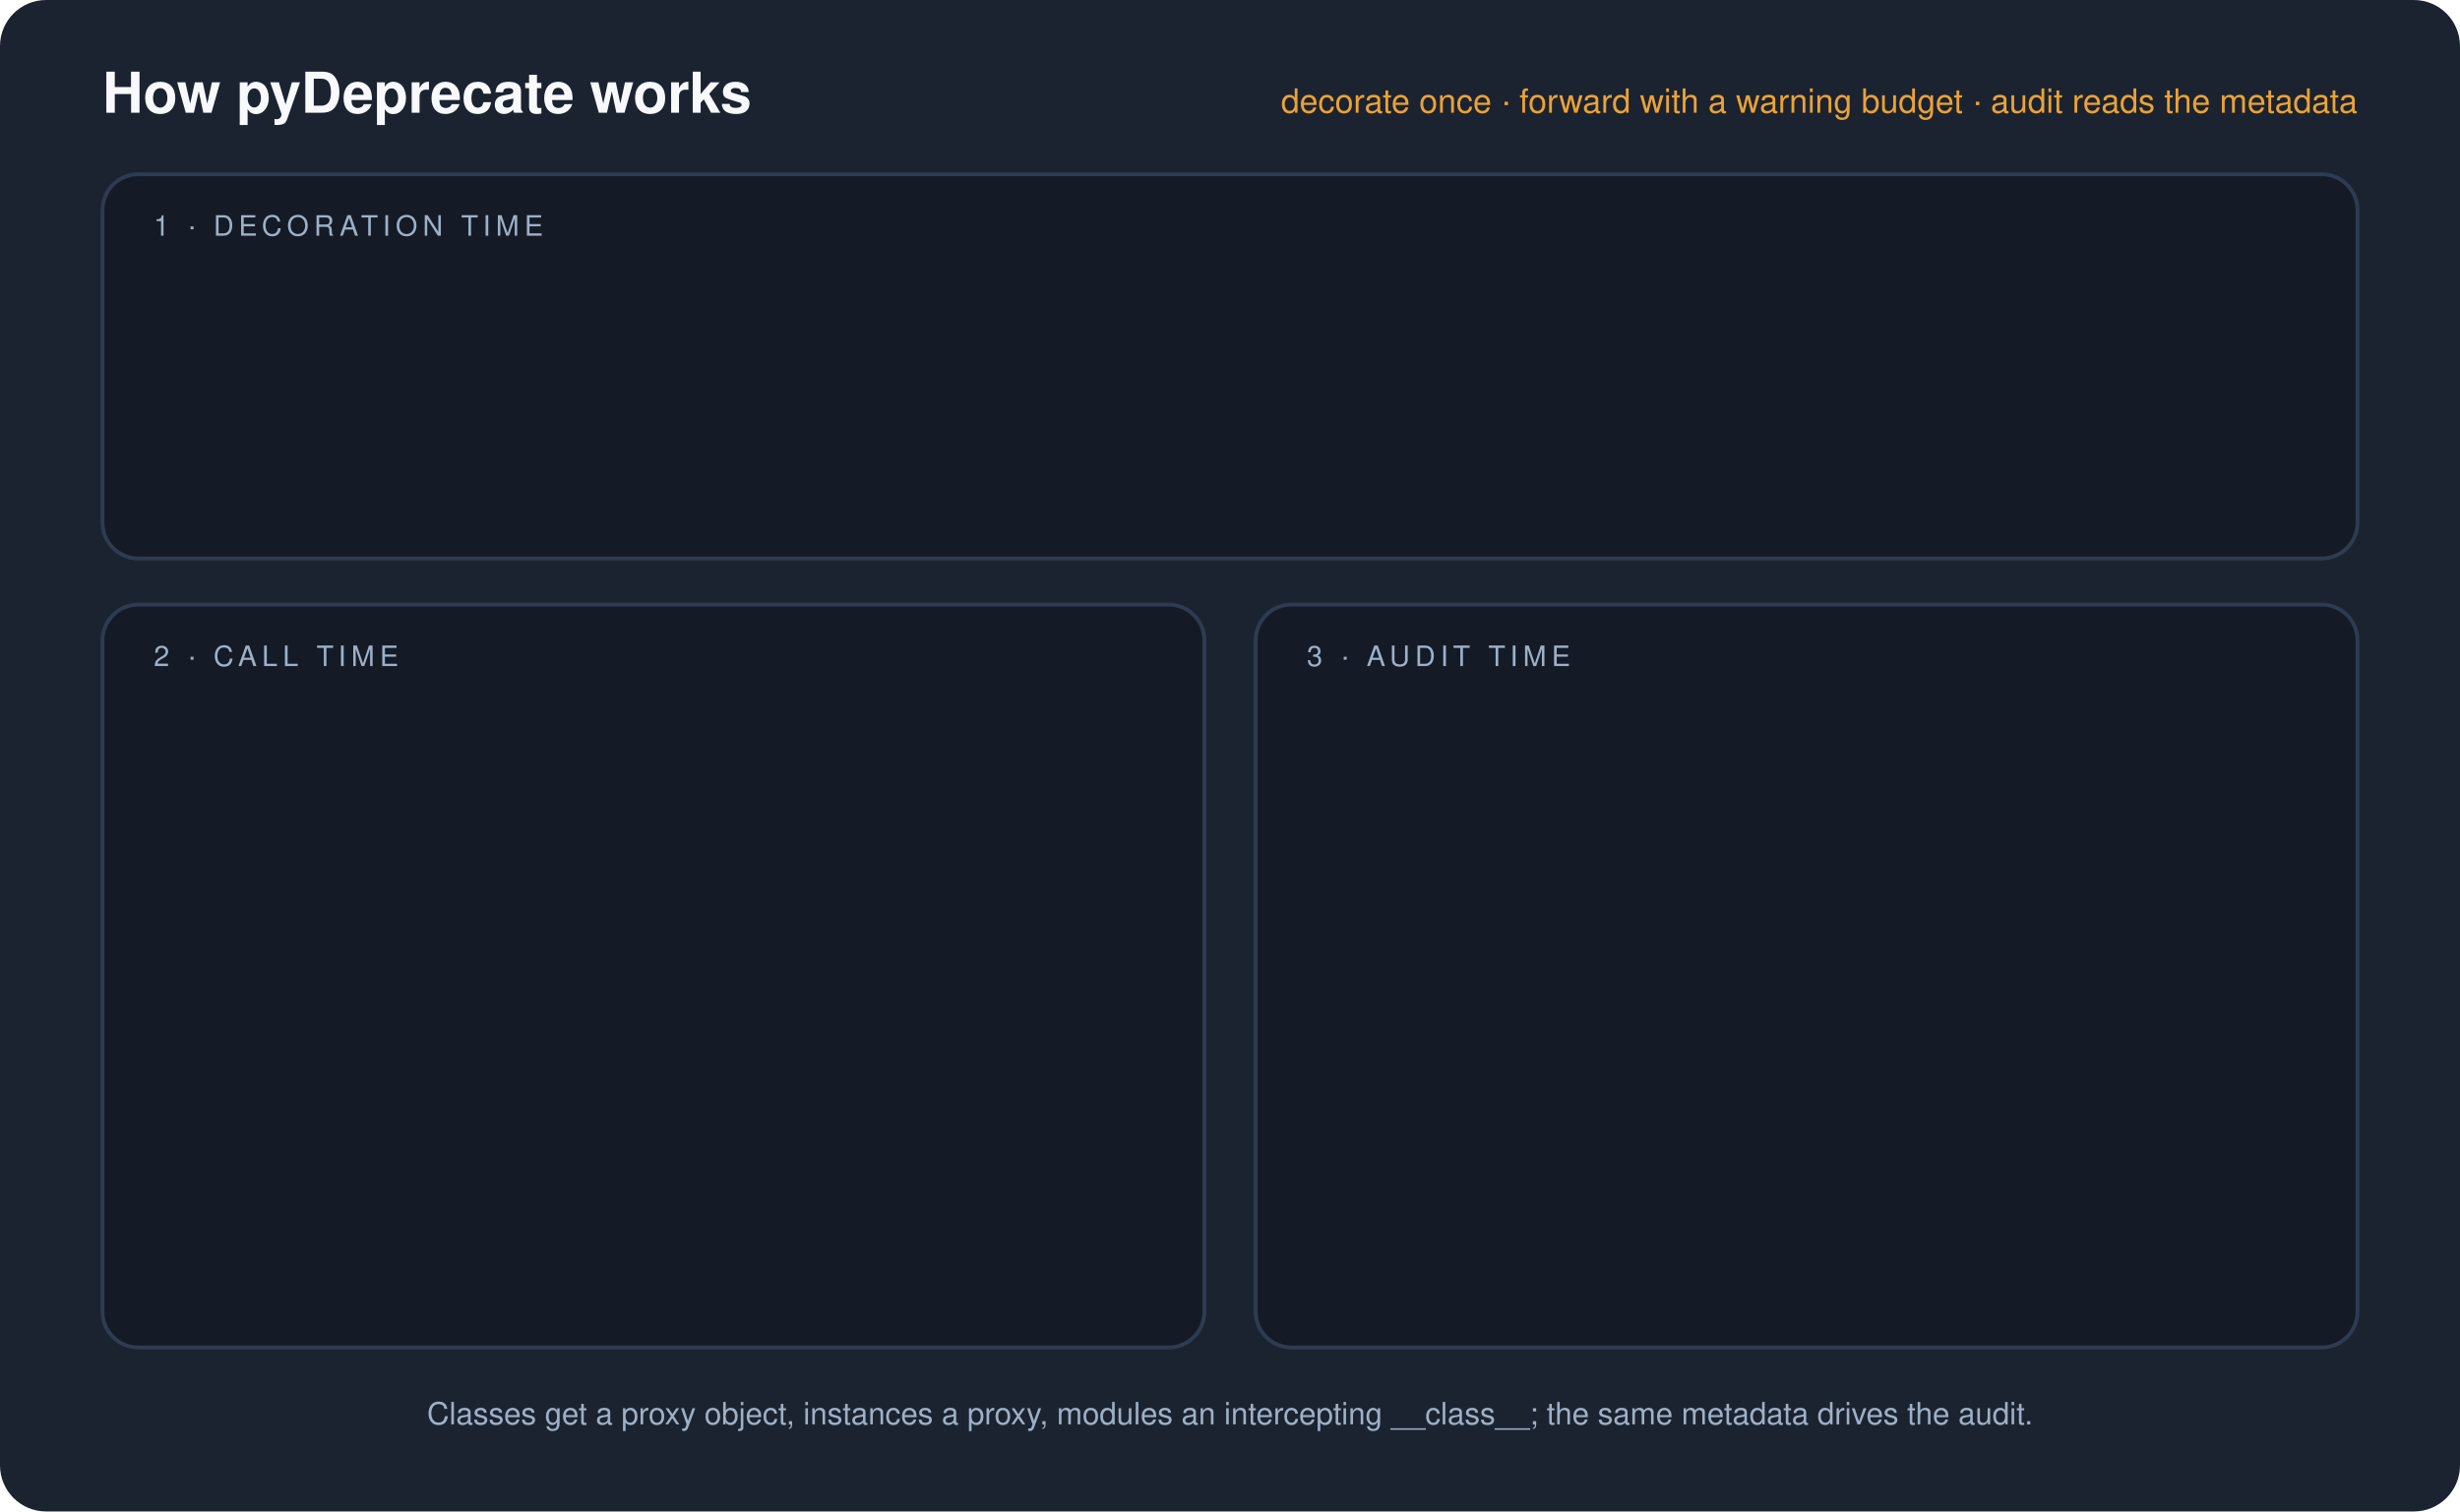
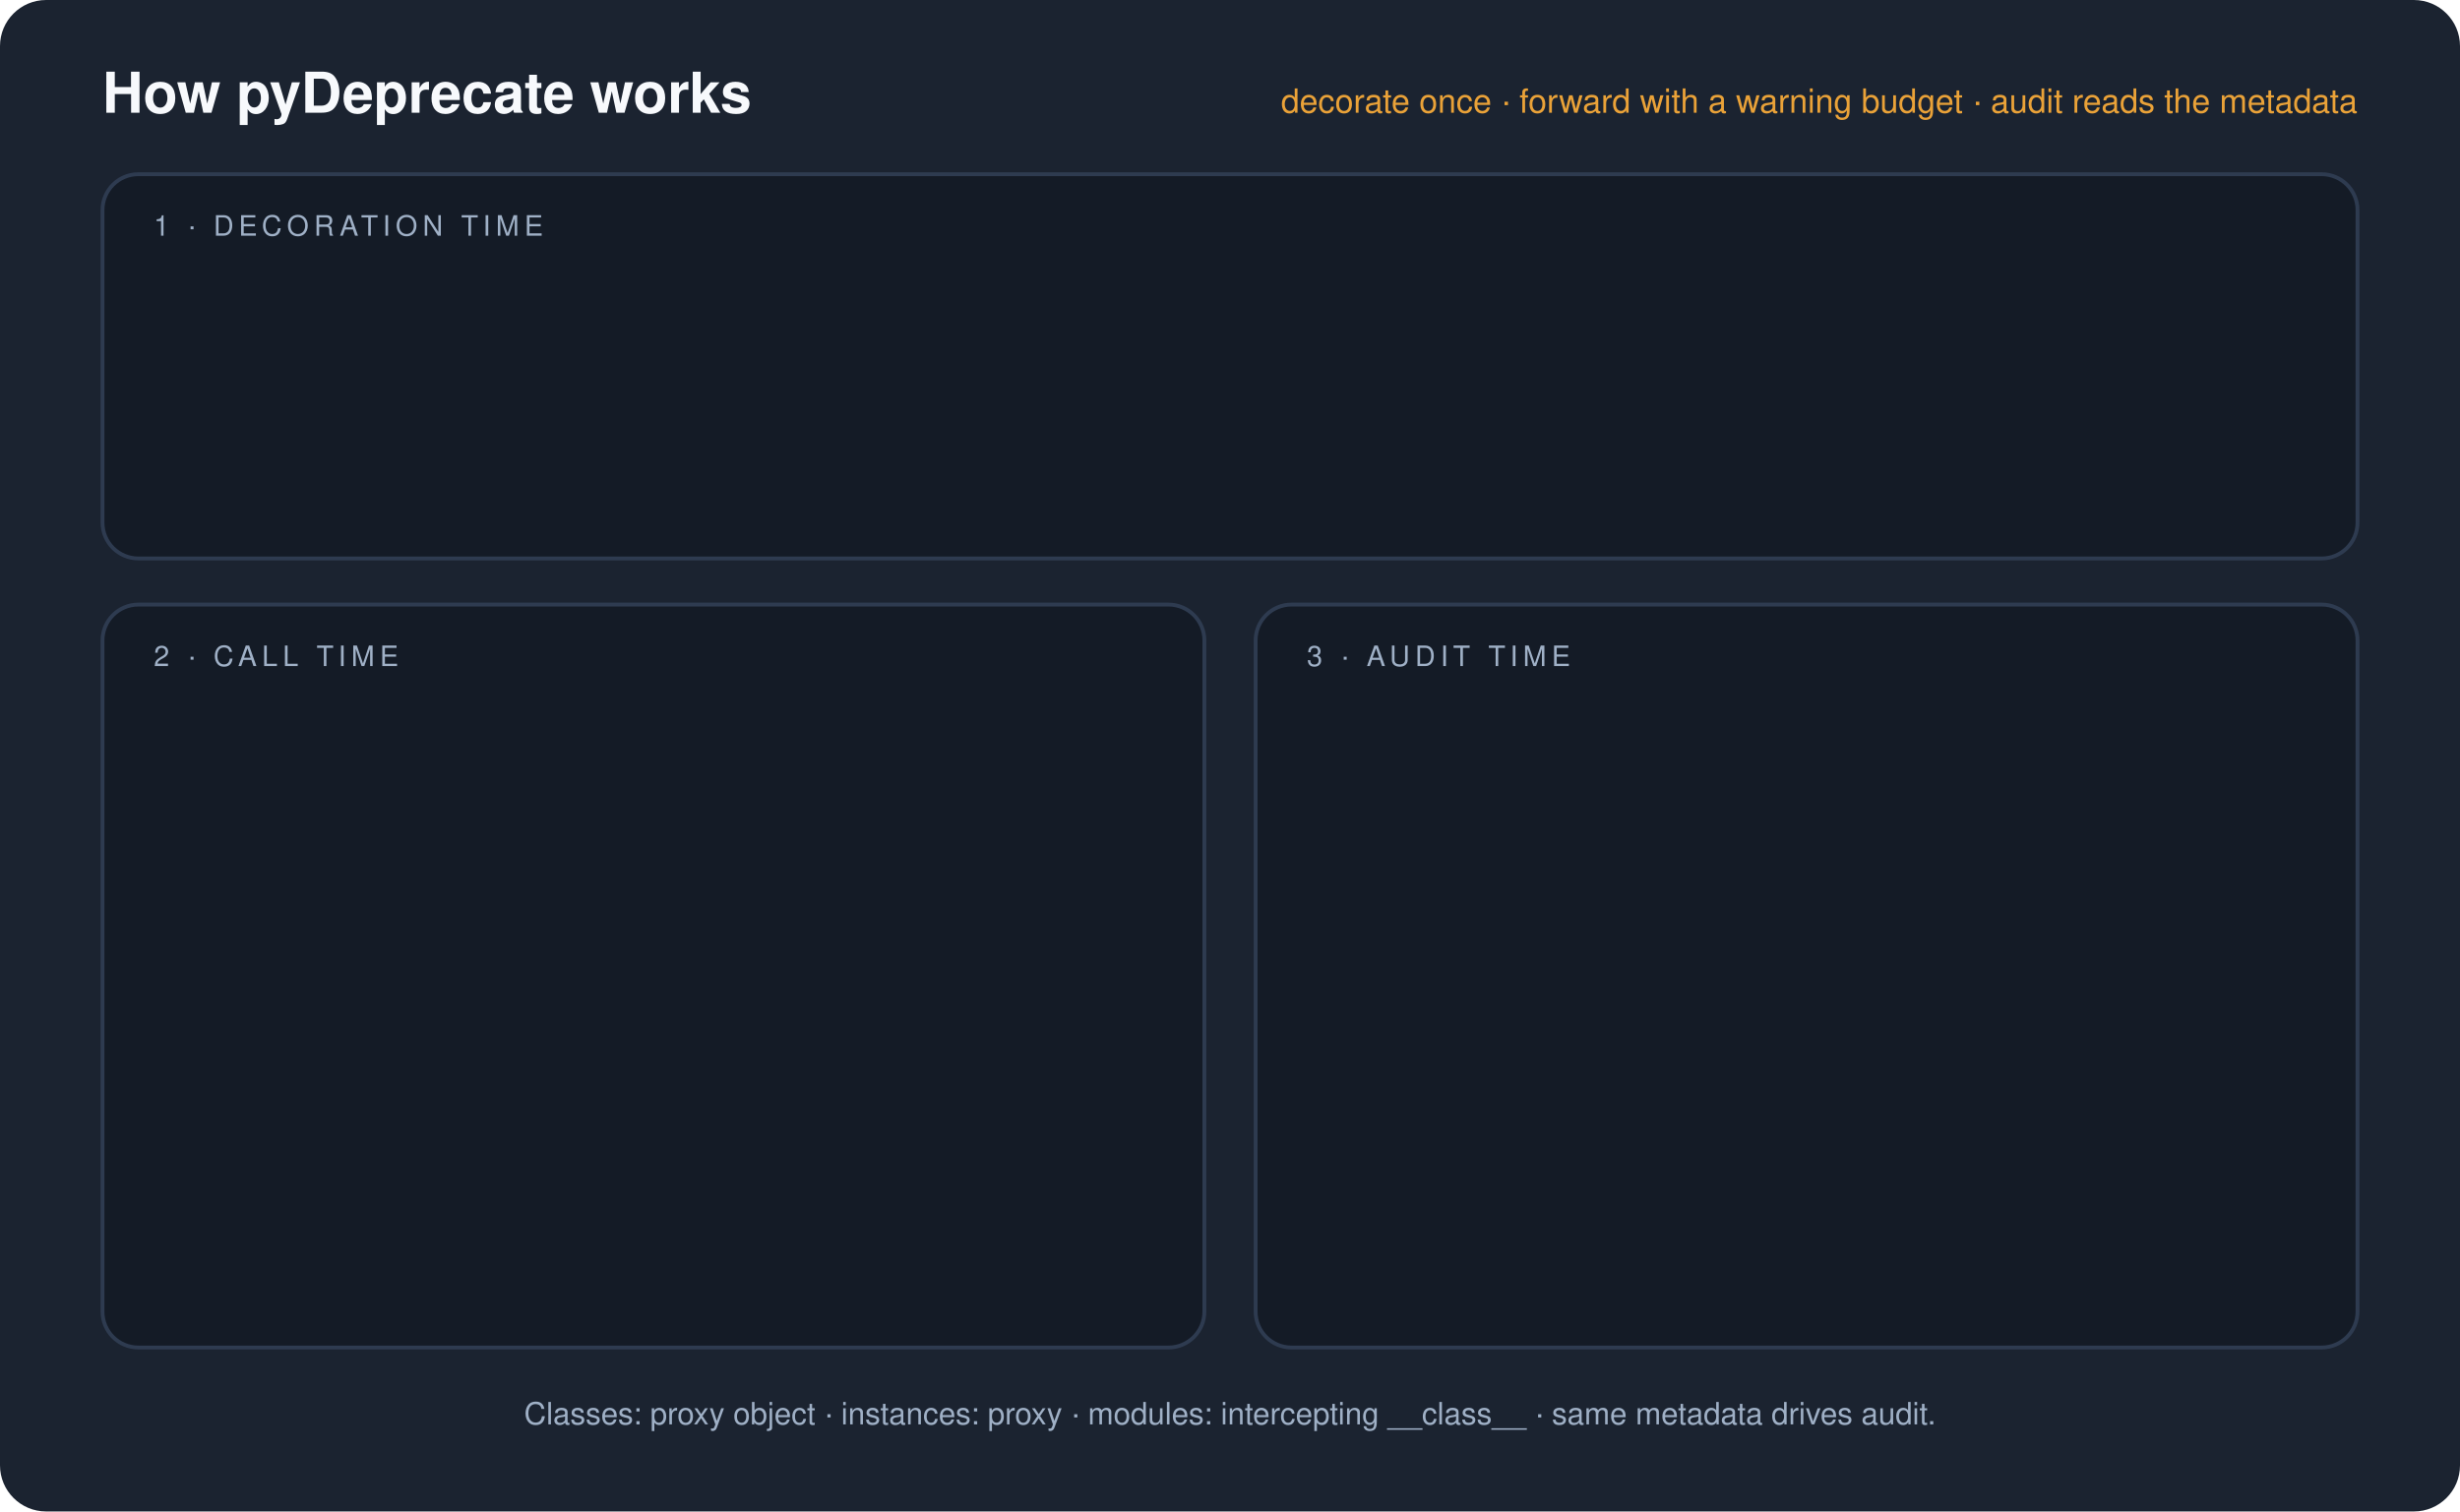
<svg xmlns="http://www.w3.org/2000/svg" viewBox="0 0 960 590" width="960" height="590" role="img" aria-labelledby="t d">
  <style>
    text { font-family: ui-sans-serif, system-ui, -apple-system, "Segoe UI", Helvetica, Arial, sans-serif; }
    .mono { font-family: ui-monospace, SFMono-Regular, Menlo, Consolas, monospace; }

    .show { opacity: 0; }
    .g0 { animation: g0 16s ease-out infinite; }
    @keyframes g0 { 0%, 3% { opacity: 0 } 6%, 92% { opacity: 1 } 97%, 100% { opacity: 0 } }
    .g1 { animation: g1 16s ease-out infinite; }
    @keyframes g1 { 0%, 10% { opacity: 0 } 13%, 92% { opacity: 1 } 97%, 100% { opacity: 0 } }
    .g2 { animation: g2 16s ease-out infinite; }
    @keyframes g2 { 0%, 15% { opacity: 0 } 18%, 92% { opacity: 1 } 97%, 100% { opacity: 0 } }
    .g3 { animation: g3 16s ease-out infinite; }
    @keyframes g3 { 0%, 27% { opacity: 0 } 30%, 92% { opacity: 1 } 97%, 100% { opacity: 0 } }
    .g4 { animation: g4 16s ease-out infinite; }
    @keyframes g4 { 0%, 35% { opacity: 0 } 38%, 92% { opacity: 1 } 97%, 100% { opacity: 0 } }
    .g5 { animation: g5 16s ease-out infinite; }
    @keyframes g5 { 0%, 43% { opacity: 0 } 46%, 92% { opacity: 1 } 97%, 100% { opacity: 0 } }
    .g6 { animation: g6 16s ease-out infinite; }
    @keyframes g6 { 0%, 51% { opacity: 0 } 54%, 92% { opacity: 1 } 97%, 100% { opacity: 0 } }
    .g7 { animation: g7 16s ease-out infinite; }
    @keyframes g7 { 0%, 59% { opacity: 0 } 62%, 92% { opacity: 1 } 97%, 100% { opacity: 0 } }
    .g8 { animation: g8 16s ease-out infinite; }
    @keyframes g8 { 0%, 33% { opacity: 0 } 36%, 92% { opacity: 1 } 97%, 100% { opacity: 0 } }
    .g9 { animation: g9 16s ease-out infinite; }
    @keyframes g9 { 0%, 45% { opacity: 0 } 48%, 92% { opacity: 1 } 97%, 100% { opacity: 0 } }
    .g10 { animation: g10 16s ease-out infinite; }
    @keyframes g10 { 0%, 57% { opacity: 0 } 60%, 92% { opacity: 1 } 97%, 100% { opacity: 0 } }
    @media (prefers-reduced-motion: reduce) { .show { animation: none !important; opacity: 1 !important; } }
  </style>
  <defs>
    <marker id="ah" viewBox="0 0 10 10" refX="8" refY="5" markerWidth="7" markerHeight="7" orient="auto-start-reverse">
      <path d="M0 0 L10 5 L0 10 z" fill="#6B7F99" />
    </marker>
    <marker id="ahg" viewBox="0 0 10 10" refX="8" refY="5" markerWidth="7" markerHeight="7" orient="auto-start-reverse">
      <path d="M0 0 L10 5 L0 10 z" fill="#6FCF97" />
    </marker>
    <marker id="ahr" viewBox="0 0 10 10" refX="8" refY="5" markerWidth="7" markerHeight="7" orient="auto-start-reverse">
      <path d="M0 0 L10 5 L0 10 z" fill="#E8735A" />
    </marker>
    <marker id="aha" viewBox="0 0 10 10" refX="8" refY="5" markerWidth="7" markerHeight="7" orient="auto-start-reverse">
      <path d="M0 0 L10 5 L0 10 z" fill="#EAA238" />
    </marker>
  </defs>
  <rect width="960" height="590" rx="18" fill="#1B2330" />
  <text x="40" y="44" font-size="22" fill="#F7F9FC" font-weight="700">How pyDeprecate works</text>
  <text x="920" y="44" font-size="13" fill="#EAA238" text-anchor="end">decorate once · forward with a warning budget · audit reads the metadata</text>
  <rect x="40" y="68" width="880" height="150" rx="14" fill="#141B26" stroke="#2E3B50" stroke-width="1.5" />
  <text x="60" y="92" font-size="11" fill="#9FB0C6" letter-spacing="2">1 · DECORATION TIME</text>
  <rect x="40" y="236" width="430" height="290" rx="14" fill="#141B26" stroke="#2E3B50" stroke-width="1.5" />
  <text x="60" y="260" font-size="11" fill="#9FB0C6" letter-spacing="2">2 · CALL TIME</text>
  <rect x="490" y="236" width="430" height="290" rx="14" fill="#141B26" stroke="#2E3B50" stroke-width="1.5" />
  <text x="510" y="260" font-size="11" fill="#9FB0C6" letter-spacing="2">3 · AUDIT TIME</text>
  <g class="show g0">
    <rect x="60" y="106" width="330" height="96" rx="10" fill="#263246" stroke="#3A4A60" stroke-width="1.5" />
    <text x="76" y="130" font-size="12" fill="#E6EDF7" class="mono">@deprecated(target=new_func,</text>
    <text x="76" y="148" font-size="12" fill="#E6EDF7" class="mono">            deprecated_in="1.0",</text>
    <text x="76" y="166" font-size="12" fill="#E6EDF7" class="mono">            remove_in="2.0")</text>
    <text x="76" y="188" font-size="12" fill="#EAA238" class="mono">def old_func(value): ...</text>
  </g>
  <g class="show g1">
    <line x1="396" y1="154" x2="446" y2="154" stroke="#EAA238" stroke-width="2.5" marker-end="url(#aha)" />
    <text x="421" y="144" font-size="11" fill="#9FB0C6" text-anchor="middle">wraps</text>
  </g>
  <g class="show g2">
    <rect x="456" y="106" width="444" height="96" rx="10" fill="#3A2B10" stroke="#EAA238" stroke-width="1.8" />
-     <text x="472" y="128" font-size="12" fill="#EAA238" font-weight="700">old_func is now a wrapper that carries</text>
+     <text x="472" y="128" font-size="12" fill="#EAA238" font-weight="700">old_func becomes wrapper with</text>
    <text x="472" y="150" font-size="12" fill="#F7F9FC" class="mono">__wrapped__</text>
-     <text x="600" y="150" font-size="11.5" fill="#9FB0C6">the original function (not run when forwarding)</text>
+     <text x="600" y="150" font-size="11.5" fill="#9FB0C6">original function (not run when forwarding)</text>
    <text x="472" y="168" font-size="12" fill="#F7F9FC" class="mono">__deprecated__</text>
    <text x="600" y="168" font-size="11.5" fill="#9FB0C6">PEP 702 message string</text>
    <text x="472" y="186" font-size="12" fill="#F7F9FC" class="mono">__deprecation_config__</text>
    <text x="640" y="186" font-size="11.5" fill="#9FB0C6">frozen settings, via get_deprecation_config()</text>
  </g>
  <g class="show g3">
    <rect x="70" y="276" width="370" height="34" rx="8" fill="#263246" stroke="#3A4A60" stroke-width="1.6" />
    <text x="255" y="298" font-size="12.5" fill="#F7F9FC" text-anchor="middle" class="mono">caller runs old_func(3)</text>
  </g>
  <g class="show g4">
    <line x1="255" y1="312" x2="255" y2="322" stroke="#6B7F99" stroke-width="2" marker-end="url(#ah)" />
    <rect x="70" y="324" width="370" height="34" rx="8" fill="#3A2B10" stroke="#EAA238" stroke-width="1.6" />
-     <text x="255" y="346" font-size="12.5" fill="#EAA238" text-anchor="middle" font-weight="600">warns, within the num_warns budget</text>
+     <text x="255" y="346" font-size="12.5" fill="#EAA238" text-anchor="middle" font-weight="600">warns within num_warns budget</text>
  </g>
  <g class="show g5">
    <line x1="255" y1="360" x2="255" y2="370" stroke="#6B7F99" stroke-width="2" marker-end="url(#ah)" />
    <rect x="70" y="372" width="370" height="34" rx="8" fill="#263246" stroke="#3A4A60" stroke-width="1.6" />
    <text x="255" y="394" font-size="12.5" fill="#F7F9FC" text-anchor="middle">remaps args (args_mapping, args_extra)</text>
  </g>
  <g class="show g6">
    <line x1="255" y1="408" x2="255" y2="418" stroke="#6B7F99" stroke-width="2" marker-end="url(#ah)" />
    <rect x="70" y="420" width="370" height="34" rx="8" fill="#263246" stroke="#3A4A60" stroke-width="1.6" />
-     <text x="255" y="442" font-size="12.5" fill="#F7F9FC" text-anchor="middle" class="mono">calls the target new_func(3)</text>
+     <text x="255" y="442" font-size="12.5" fill="#F7F9FC" text-anchor="middle" class="mono">calls target new_func(3)</text>
  </g>
  <g class="show g7">
    <line x1="255" y1="456" x2="255" y2="466" stroke="#6FCF97" stroke-width="2" marker-end="url(#ahg)" />
    <rect x="70" y="468" width="370" height="34" rx="8" fill="#1F2938" stroke="#6FCF97" stroke-width="1.6" />
-     <text x="255" y="490" font-size="12.5" fill="#6FCF97" text-anchor="middle" font-weight="600">returns 4, the program carries on</text>
+     <text x="255" y="490" font-size="12.5" fill="#6FCF97" text-anchor="middle" font-weight="600">returns 4, program continues</text>
  </g>
  <g class="show g8">
    <rect x="520" y="276" width="370" height="70" rx="10" fill="#1F2938" stroke="#7FB6E3" stroke-width="1.6" />
    <text x="535" y="297" font-size="12.5" fill="#7FB6E3" font-weight="700">Import mode</text>
-     <text x="535" y="316" font-size="11.5" fill="#9FB0C6">import the package, then read each wrapper's</text>
-     <text x="535" y="332" font-size="11.5" fill="#9FB0C6">configuration through its metadata</text>
+     <text x="535" y="316" font-size="11.5" fill="#9FB0C6">import package, read each wrapper's</text>
+     <text x="535" y="332" font-size="11.5" fill="#9FB0C6">config via its metadata</text>
  </g>
  <g class="show g9">
    <rect x="520" y="358" width="370" height="70" rx="10" fill="#1F2938" stroke="#7FB6E3" stroke-width="1.6" stroke-dasharray="5 4" />
    <text x="535" y="379" font-size="12.5" fill="#7FB6E3" font-weight="700">Static mode (--static)</text>
-     <text x="535" y="398" font-size="11.5" fill="#9FB0C6">read the source with ast, import nothing;</text>
+     <text x="535" y="398" font-size="11.5" fill="#9FB0C6">read source with ast, import nothing;</text>
    <text x="535" y="414" font-size="11.5" fill="#9FB0C6">forms it cannot settle become gaps</text>
    <text x="705" y="355" font-size="11" fill="#9FB0C6" text-anchor="middle">or</text>
  </g>
  <g class="show g10">
    <line x1="705" y1="430" x2="705" y2="446" stroke="#6FCF97" stroke-width="2" marker-end="url(#ahg)" />
    <text x="724" y="441" font-size="10.5" fill="#9FB0C6">either way</text>
    <rect x="520" y="450" width="370" height="56" rx="10" fill="#1F2938" stroke="#6FCF97" stroke-width="1.6" />
    <text x="705" y="473" font-size="12.5" fill="#6FCF97" text-anchor="middle" font-weight="700">findings and gaps</text>
    <text x="705" y="492" font-size="11.5" fill="#9FB0C6" text-anchor="middle">exit code · --report-json · --report-sarif</text>
  </g>
-   <text x="480" y="556" font-size="12" fill="#9FB0C6" text-anchor="middle">Classes get a proxy object, instances a proxy, modules an intercepting __class__; the same metadata drives the audit.</text>
+   <text x="480" y="556" font-size="12" fill="#9FB0C6" text-anchor="middle">Classes: proxy object · instances: proxy · modules: intercepting __class__ · same metadata drives audit.</text>
</svg>
